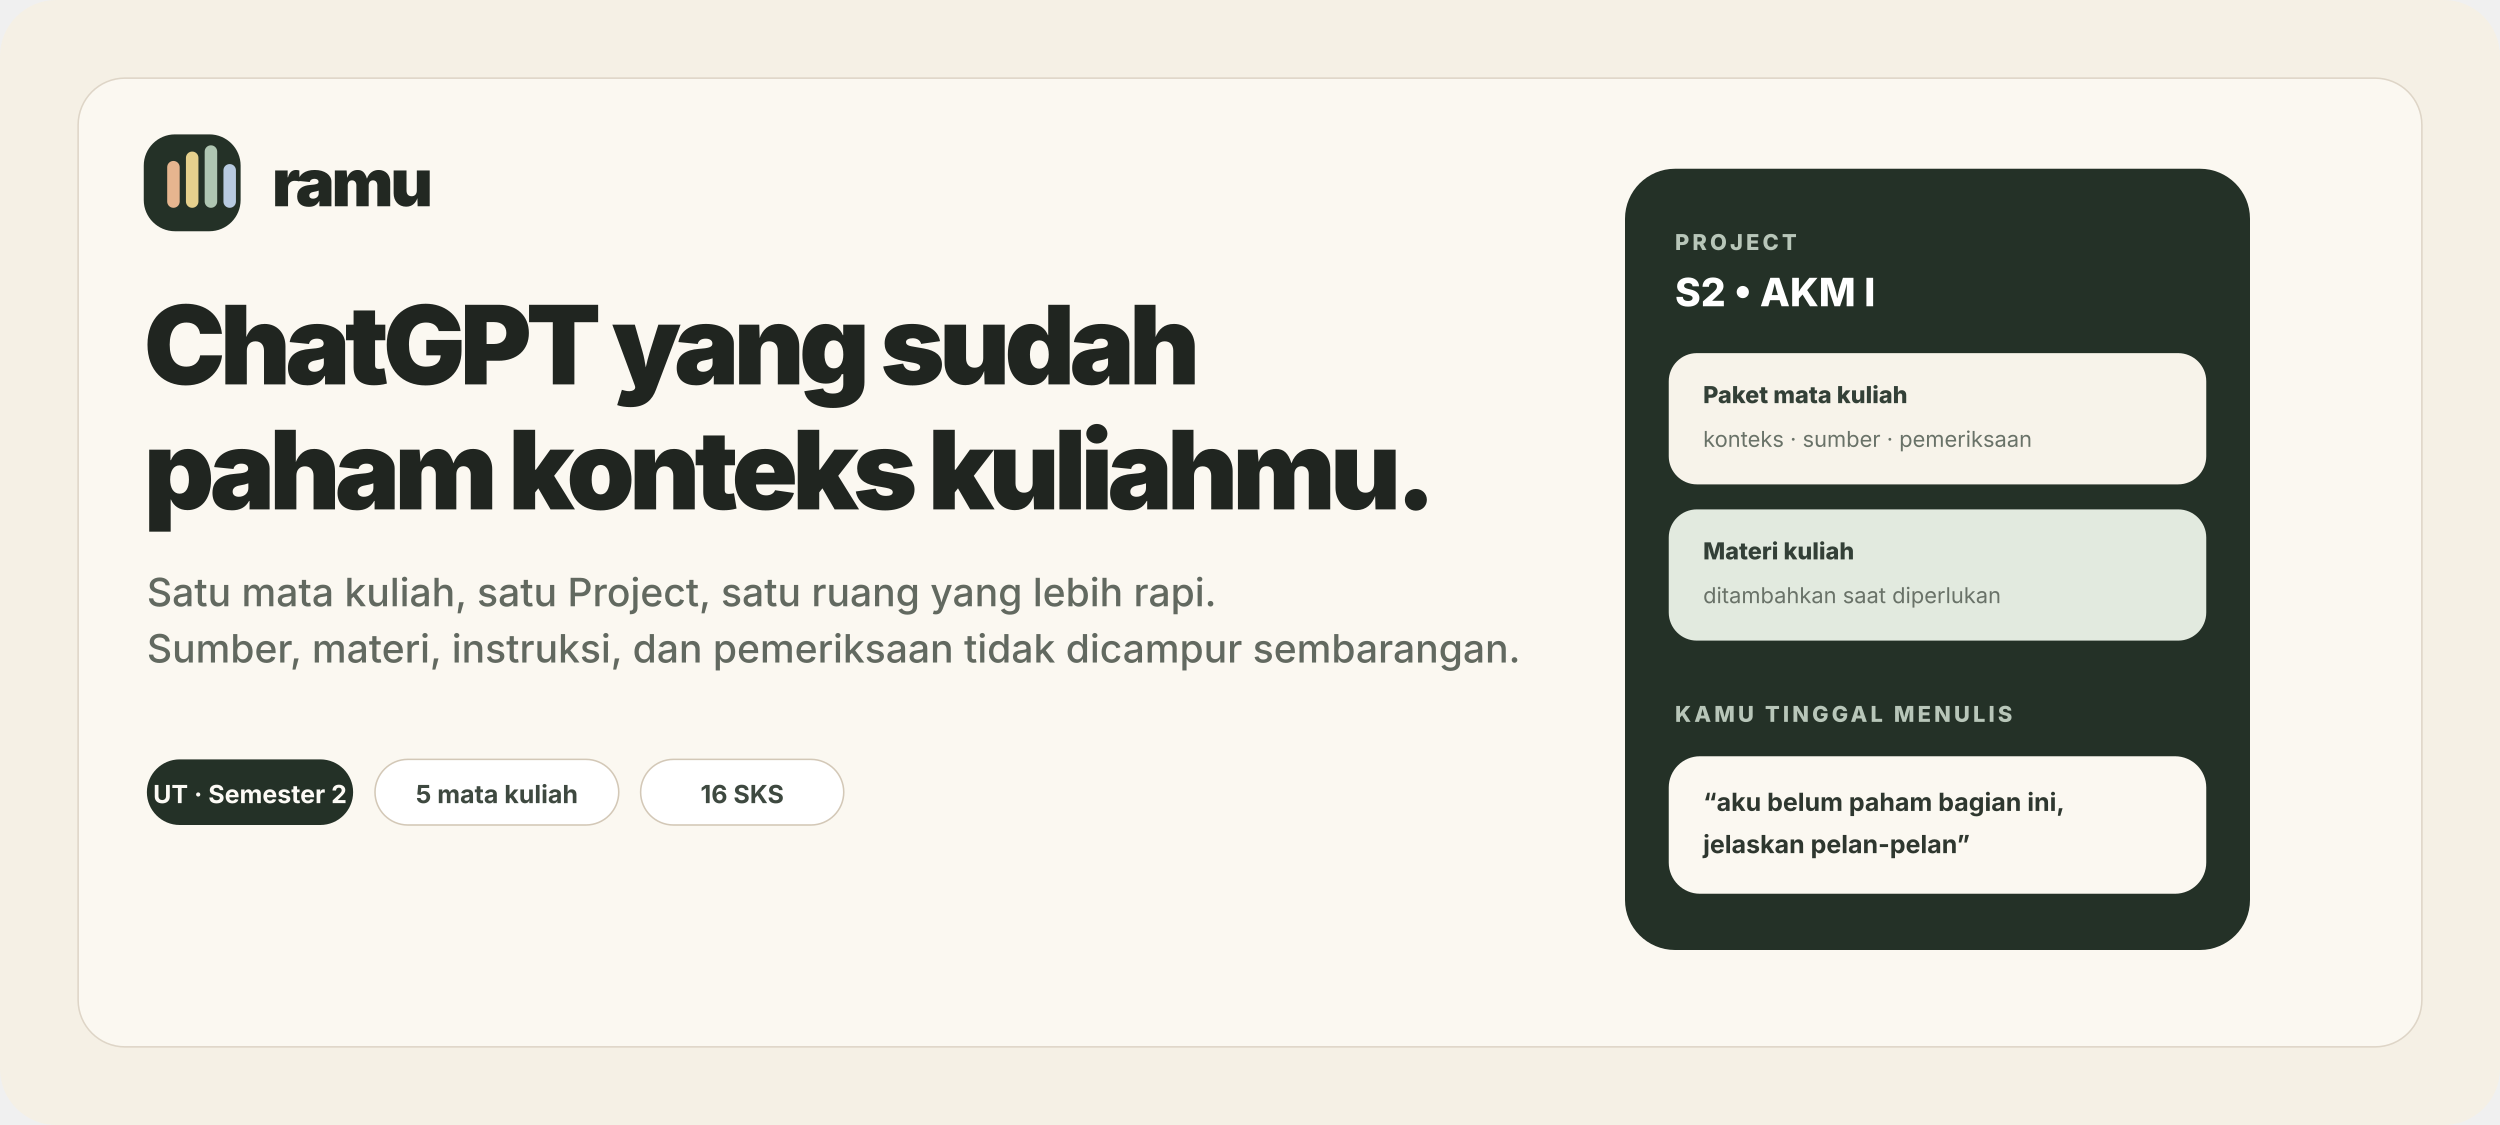
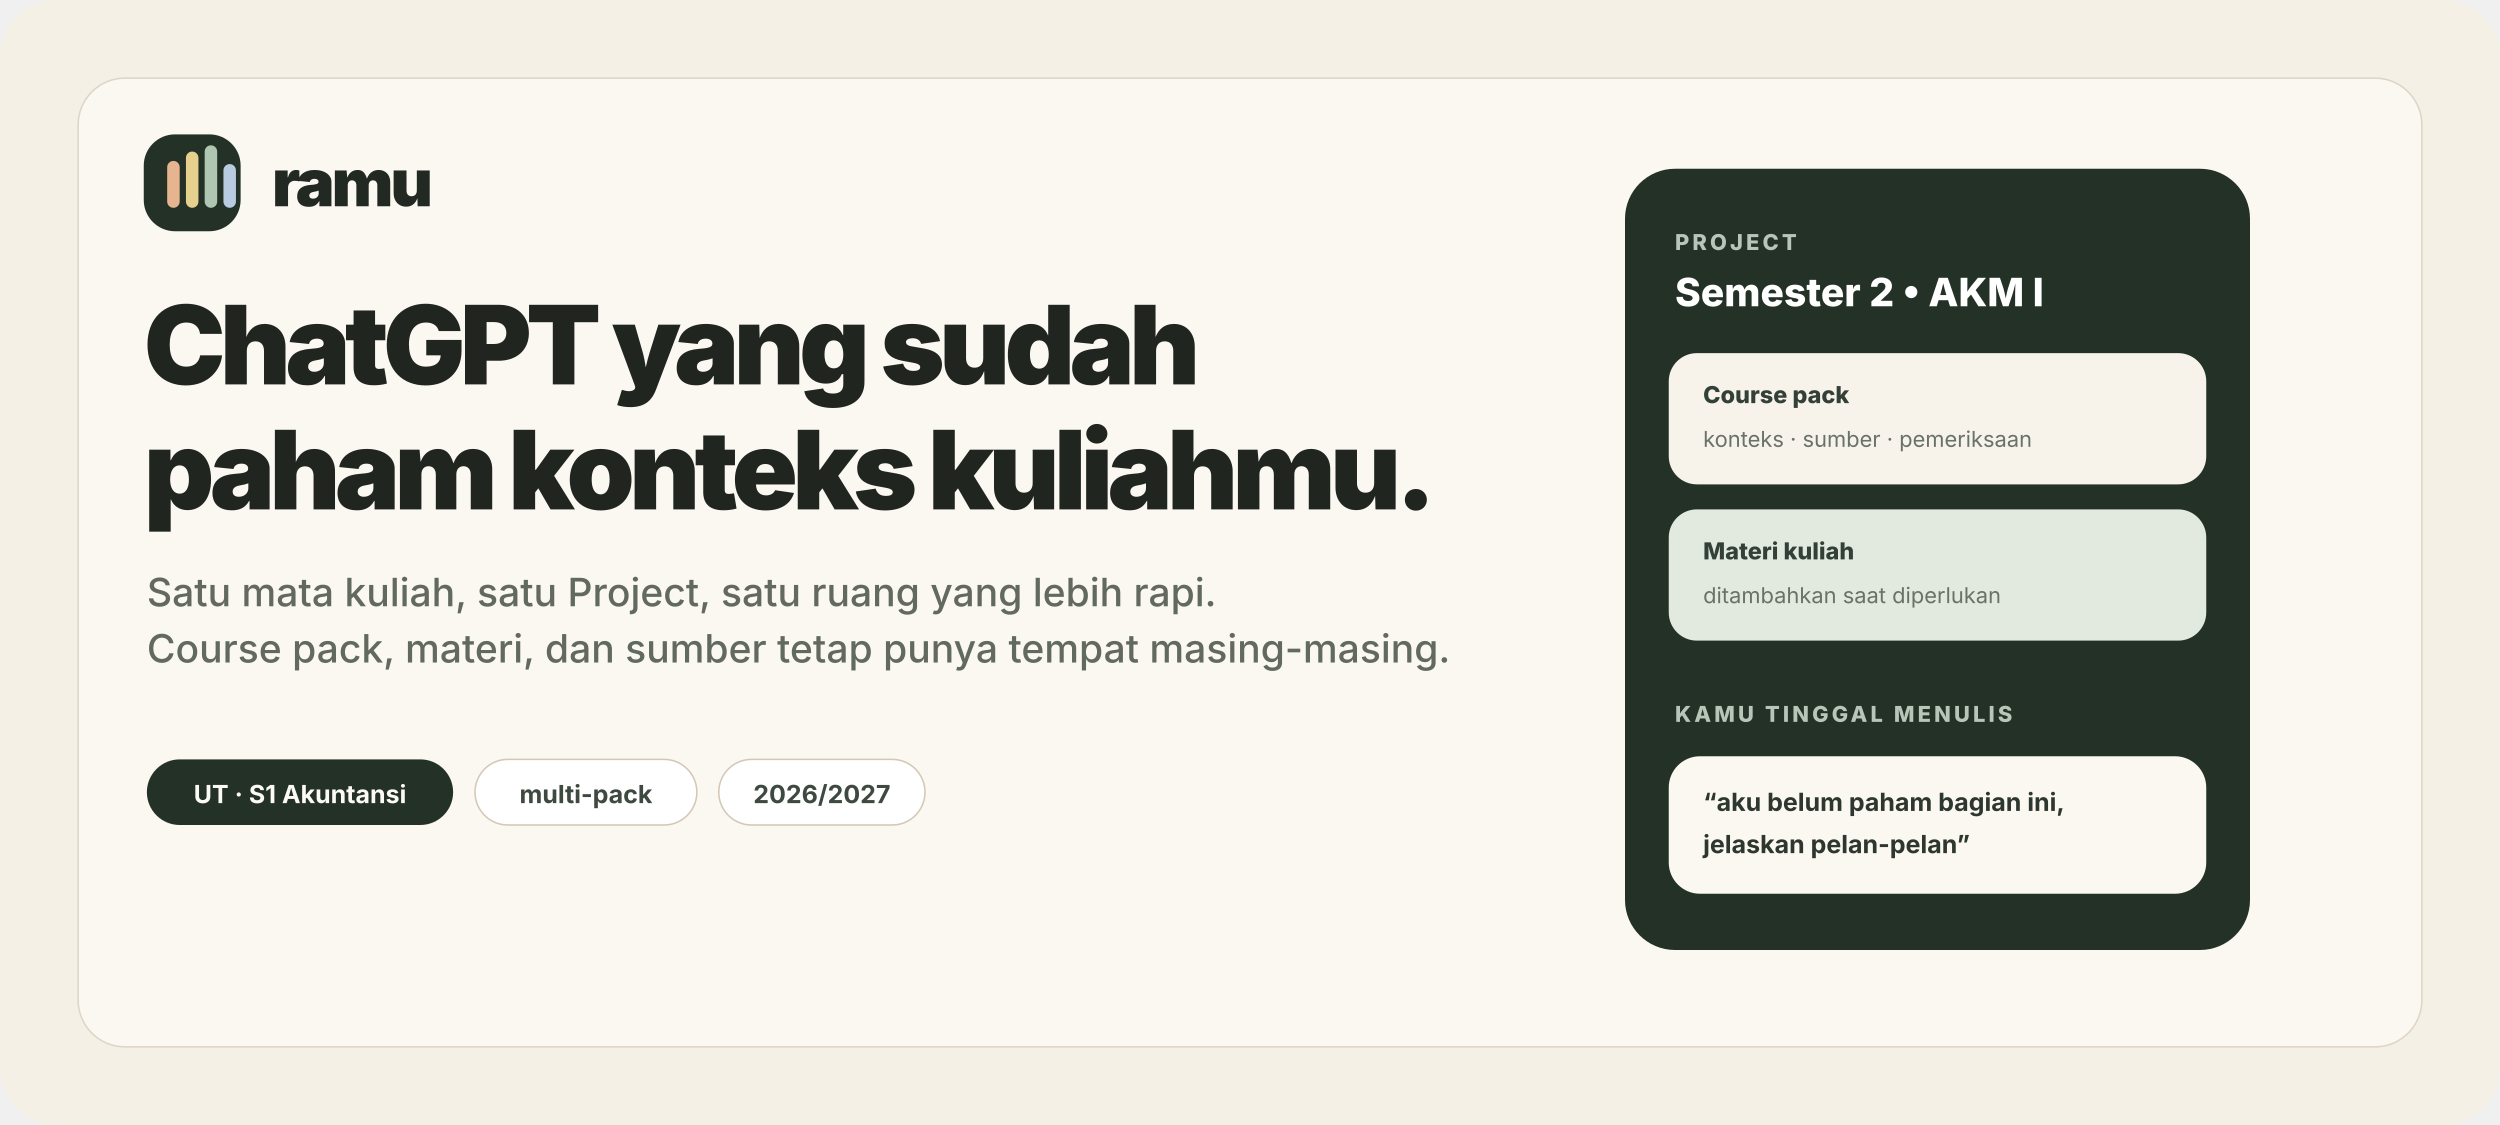
<svg xmlns="http://www.w3.org/2000/svg" width="1600" height="720" viewBox="0 0 1600 720" fill="none">
  <rect width="1600" height="720" rx="36" fill="#F5F0E5" />
  <rect x="50" y="50" width="1500" height="620" rx="30" fill="#FBF8F1" stroke="#DED5C7" />
  <g font-family="Inter,Segoe UI,sans-serif">
    <g transform="translate(92 86)">
      <rect width="62" height="62" rx="20" fill="#243127" />
      <rect x="15" y="17" width="8" height="30" rx="4" fill="#E6B58F" />
      <rect x="27" y="11" width="8" height="36" rx="4" fill="#E6D08D" />
      <rect x="39" y="7" width="8" height="40" rx="4" fill="#AFC6B2" />
      <rect x="51" y="19" width="8" height="28" rx="4" fill="#B8CBE1" />
      <text x="82" y="46" font-size="42" font-weight="850" letter-spacing="-2" fill="#222822">ramu</text>
    </g>
    <text x="92" y="246" font-size="70" font-weight="850" letter-spacing="-3.6" fill="#202520">ChatGPT yang sudah</text>
    <text x="92" y="326" font-size="70" font-weight="850" letter-spacing="-3.6" fill="#202520">paham konteks kuliahmu.</text>
    <text x="94" y="388" font-size="25" font-weight="500" fill="#626960">Satu mata kuliah, satu Project, satu ruang yang lebih rapi.</text>
-     <text x="94" y="424" font-size="25" font-weight="500" fill="#626960">Sumber, materi, instruksi, dan pemeriksaan tidak dicampur sembarangan.</text>
+     <text x="94" y="424" font-size="25" font-weight="500" fill="#626960">Course pack, materi, dan sumber tetap punya tempat masing-masing.</text>
    <g transform="translate(94 486)">
-       <rect width="132" height="42" rx="21" fill="#243127" />
-       <text x="66" y="28" text-anchor="middle" font-size="16" font-weight="750" fill="#FCFAF5">UT · Semester 2</text>
-       <rect x="146" width="156" height="42" rx="21" fill="#FFFFFF" stroke="#D3C8B7" />
-       <text x="224" y="28" text-anchor="middle" font-size="16" font-weight="750" fill="#3E4940">5 mata kuliah</text>
-       <rect x="316" width="130" height="42" rx="21" fill="#FFFFFF" stroke="#D3C8B7" />
-       <text x="381" y="28" text-anchor="middle" font-size="16" font-weight="750" fill="#3E4940">16 SKS</text>
+       <rect width="196" height="42" rx="21" fill="#243127" />
+       <text x="98" y="28" text-anchor="middle" font-size="16" font-weight="750" fill="#FCFAF5">UT · S1 Akuntansi</text>
+       <rect x="210" width="142" height="42" rx="21" fill="#FFFFFF" stroke="#D3C8B7" />
+       <text x="281" y="28" text-anchor="middle" font-size="16" font-weight="750" fill="#3E4940">multi-pack</text>
+       <rect x="366" width="132" height="42" rx="21" fill="#FFFFFF" stroke="#D3C8B7" />
+       <text x="432" y="28" text-anchor="middle" font-size="16" font-weight="750" fill="#3E4940">2026/2027</text>
    </g>
    <g transform="translate(1040 108)">
      <rect width="400" height="500" rx="32" fill="#243127" />
      <text x="32" y="52" font-size="14" font-weight="800" letter-spacing="2" fill="#B8C6B9">PROJECT</text>
-       <text x="32" y="88" font-size="25" font-weight="800" fill="#FFFFFF">S2 • AKM I</text>
+       <text x="32" y="88" font-size="25" font-weight="800" fill="#FFFFFF">Semester 2 • AKM I</text>
      <rect x="28" y="118" width="344" height="84" rx="18" fill="#F7F3EA" />
-       <text x="50" y="150" font-size="15" font-weight="800" fill="#334037">Paket mata kuliah</text>
+       <text x="50" y="150" font-size="15" font-weight="800" fill="#334037">Course pack</text>
      <text x="50" y="178" font-size="14" fill="#697268">konteks · sumber · pemeriksaan</text>
      <rect x="28" y="218" width="344" height="84" rx="18" fill="#E2EADF" />
      <text x="50" y="250" font-size="15" font-weight="800" fill="#334037">Materi kuliah</text>
      <text x="50" y="278" font-size="14" fill="#697268">ditambahkan saat diperlukan</text>
      <text x="32" y="354" font-size="14" font-weight="800" letter-spacing="2" fill="#B8C6B9">KAMU TINGGAL MENULIS</text>
      <rect x="28" y="376" width="344" height="88" rx="20" fill="#FBF8F1" />
      <text x="50" y="411" font-size="16" font-weight="650" fill="#2E372F">“aku belum paham bagian ini,</text>
      <text x="50" y="438" font-size="16" font-weight="650" fill="#2E372F">jelaskan pelan-pelan”</text>
    </g>
  </g>
</svg>
